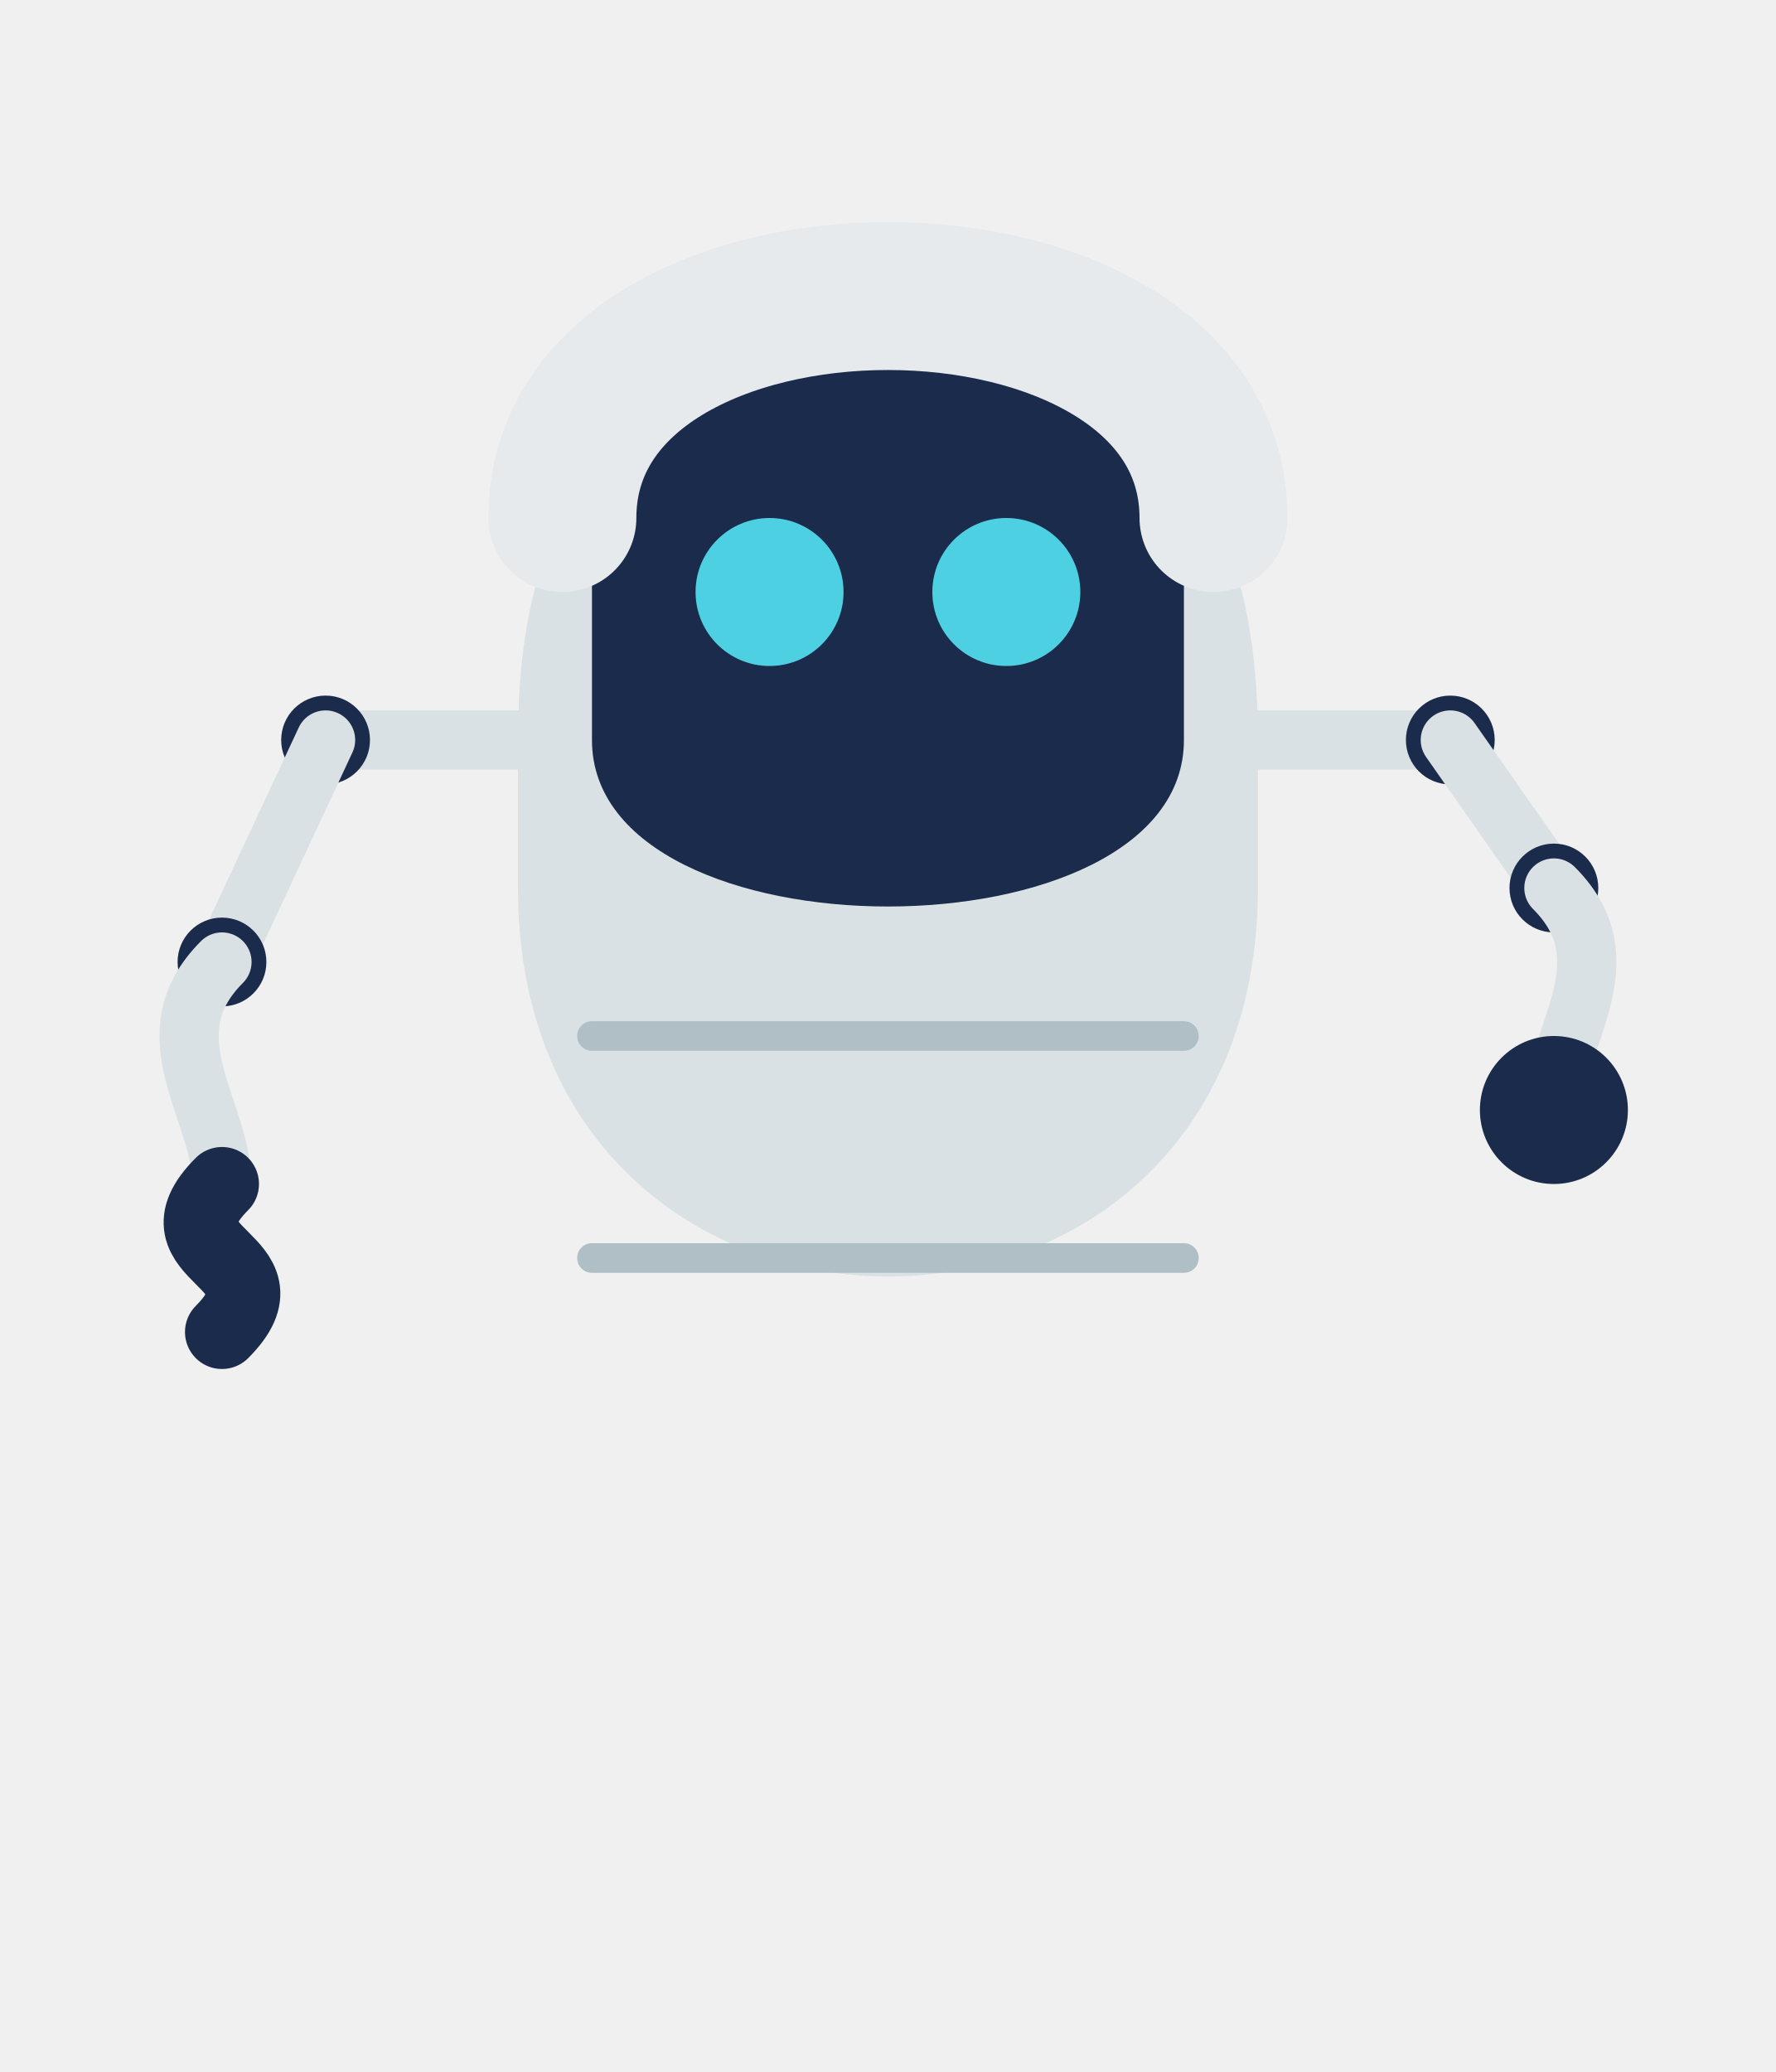
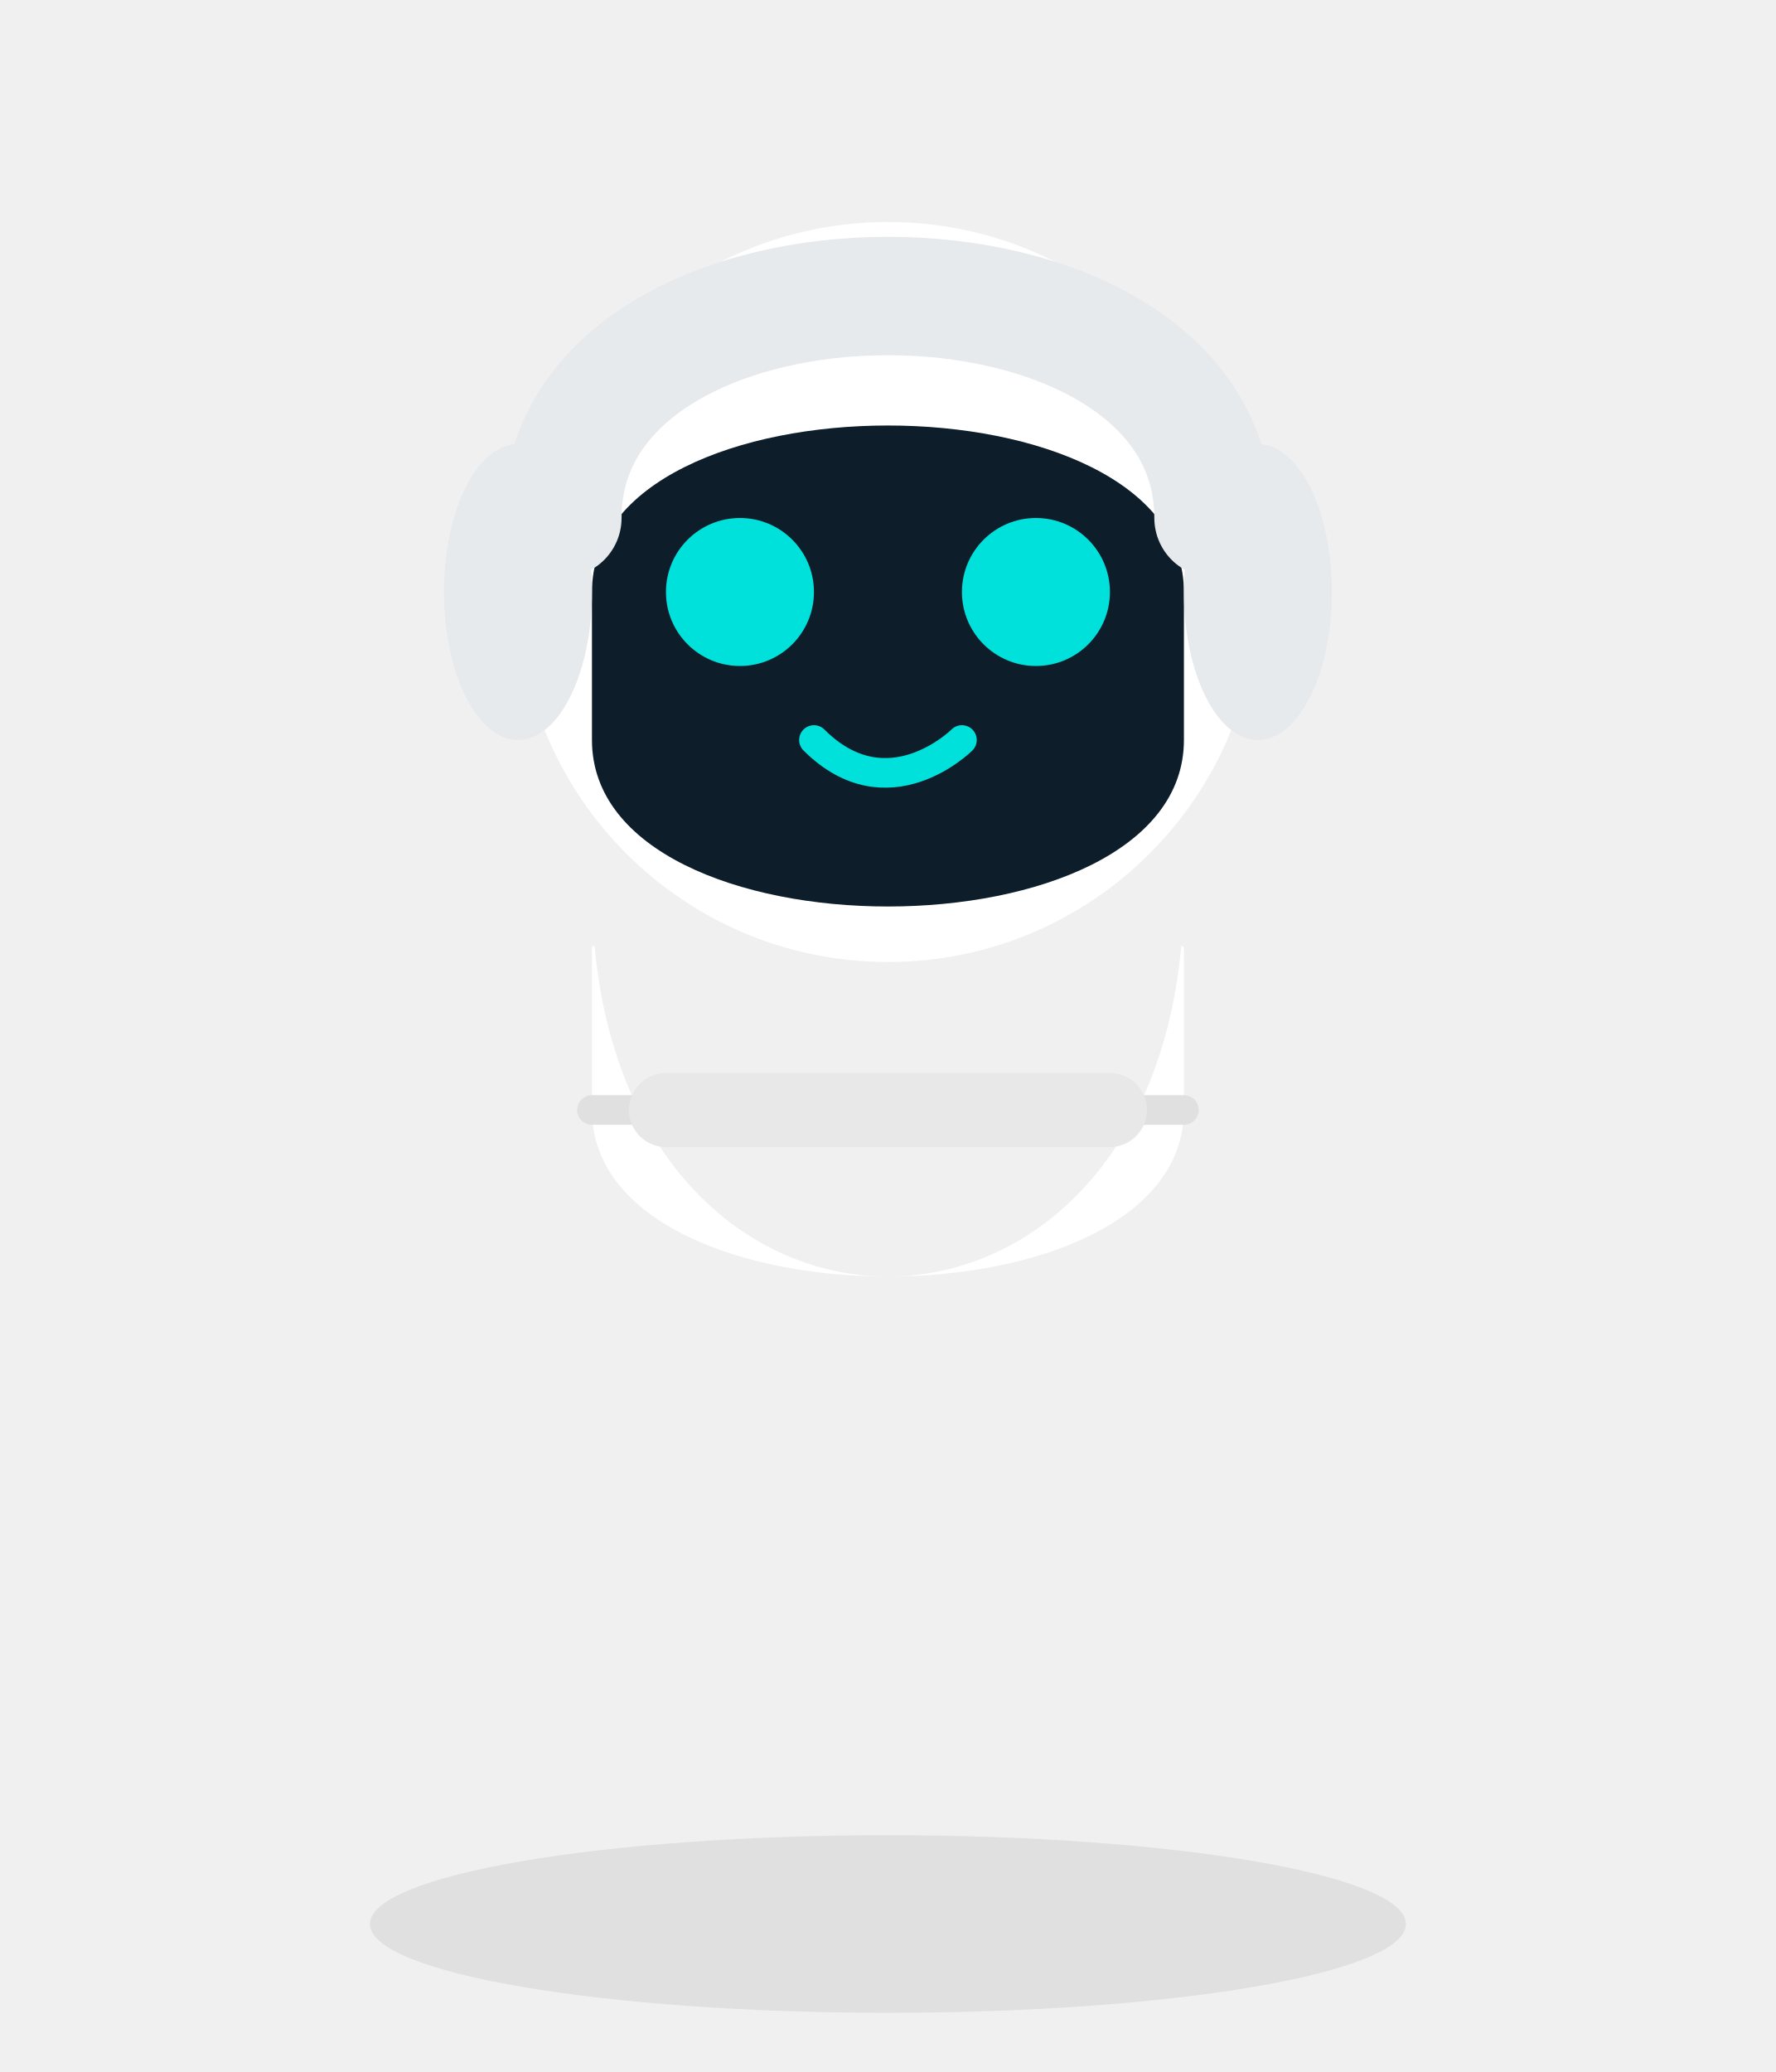
<svg xmlns="http://www.w3.org/2000/svg" width="120px" height="140px" viewBox="0 0 120 140" version="1.1">
  <g stroke="none" stroke-width="1" fill="none" fill-rule="evenodd">
-     <ellipse fill="#F0F0F0" cx="60" cy="130" rx="35" ry="6" />
-     <path d="M35,60 C35,95 85,95 85,60 L85,50 C85,30 75,25 60,25 C45,25 35,30 35,50 L35,60 Z" fill="#D9E1E4" />
-     <path d="M40,70 L80,70" stroke="#B0BEC5" stroke-width="2" stroke-linecap="round" />
-     <path d="M40,85 L80,85" stroke="#B0BEC5" stroke-width="2" stroke-linecap="round" />
-     <path d="M40,35 C40,20 80,20 80,35 L80,50 C80,65 40,65 40,50 L40,35 Z" fill="#1A2B4B" />
-     <path d="M38,35 C38,15 82,15 82,35" stroke="#E6EAED" stroke-width="10" stroke-linecap="round" />
-     <circle fill="#4DD0E1" cx="52" cy="40" r="5">
-       <animate attributeName="opacity" values="1;0.7;1" dur="3s" repeatCount="indefinite" />
+     <ellipse fill="#E0E0E0" cx="60" cy="130" rx="35" ry="6" />
+     <path d="M40,60 C40,95 80,95 80,60 L80,75 C80,90 40,90 40,75 L40,60 Z" fill="#FFFFFF" />
+     <path d="M40,75 L80,75" stroke="#E0E0E0" stroke-width="2" stroke-linecap="round" />
+     <path d="M45,75 L75,75" stroke="#E8E8E8" stroke-width="5" stroke-linecap="round" />
+     <path d="M40,60 C30,65 25,75 35,80" stroke="#F0F0F0" stroke-width="7" stroke-linecap="round" />
+     <path d="M80,60 C90,65 95,75 85,80" stroke="#F0F0F0" stroke-width="7" stroke-linecap="round" />
+     <circle cx="60" cy="40" r="25" fill="#FFFFFF" />
+     <path d="M40,40 C40,25 80,25 80,40 L80,50 C80,65 40,65 40,50 L40,40 Z" fill="#0D1E2A" />
+     <path d="M38,35 C38,15 82,15 82,35" stroke="#E6EAED" stroke-width="8" stroke-linecap="round" />
+     <ellipse fill="#E6EAED" cx="35" cy="40" rx="5" ry="10" />
+     <ellipse fill="#E6EAED" cx="85" cy="40" rx="5" ry="10" />
+     <circle fill="#00E1DC" cx="50" cy="40" r="5">
+       <animate attributeName="opacity" values="1;0.8;1" dur="3s" repeatCount="indefinite" />
    </circle>
-     <circle fill="#4DD0E1" cx="68" cy="40" r="5">
-       <animate attributeName="opacity" values="1;0.7;1" dur="3s" repeatCount="indefinite" />
+     <circle fill="#00E1DC" cx="70" cy="40" r="5">
+       <animate attributeName="opacity" values="1;0.8;1" dur="3s" repeatCount="indefinite" />
    </circle>
-     <line x1="35" y1="50" x2="22" y2="50" stroke="#D9E1E4" stroke-width="4" stroke-linecap="round" />
-     <circle fill="#1A2B4B" cx="22" cy="50" r="3" />
-     <line x1="22" y1="50" x2="15" y2="65" stroke="#D9E1E4" stroke-width="4" stroke-linecap="round" />
-     <circle fill="#1A2B4B" cx="15" cy="65" r="3" />
-     <path d="M15,65 C10,70 15,75 15,80" stroke="#D9E1E4" stroke-width="4" stroke-linecap="round" />
-     <path d="M15,80 C10,85 20,85 15,90" stroke="#1A2B4B" stroke-width="5" stroke-linecap="round" />
-     <line x1="85" y1="50" x2="98" y2="50" stroke="#D9E1E4" stroke-width="4" stroke-linecap="round" />
-     <circle fill="#1A2B4B" cx="98" cy="50" r="3" />
-     <line x1="98" y1="50" x2="105" y2="60" stroke="#D9E1E4" stroke-width="4" stroke-linecap="round" />
-     <circle fill="#1A2B4B" cx="105" cy="60" r="3" />
-     <path d="M105,60 C110,65 105,70 105,75" stroke="#D9E1E4" stroke-width="4" stroke-linecap="round" />
-     <circle fill="#1A2B4B" cx="105" cy="75" r="5" />
+     <path d="M55,50 C60,55 65,50 65,50" stroke="#00E1DC" stroke-width="2" stroke-linecap="round">
+       <animate attributeName="d" values="M55,50 C60,53 65,50 65,50;M55,53 C60,56 65,53 65,53;M55,50 C60,53 65,50 65,50" dur="5s" repeatCount="indefinite" />
+     </path>
  </g>
</svg>
